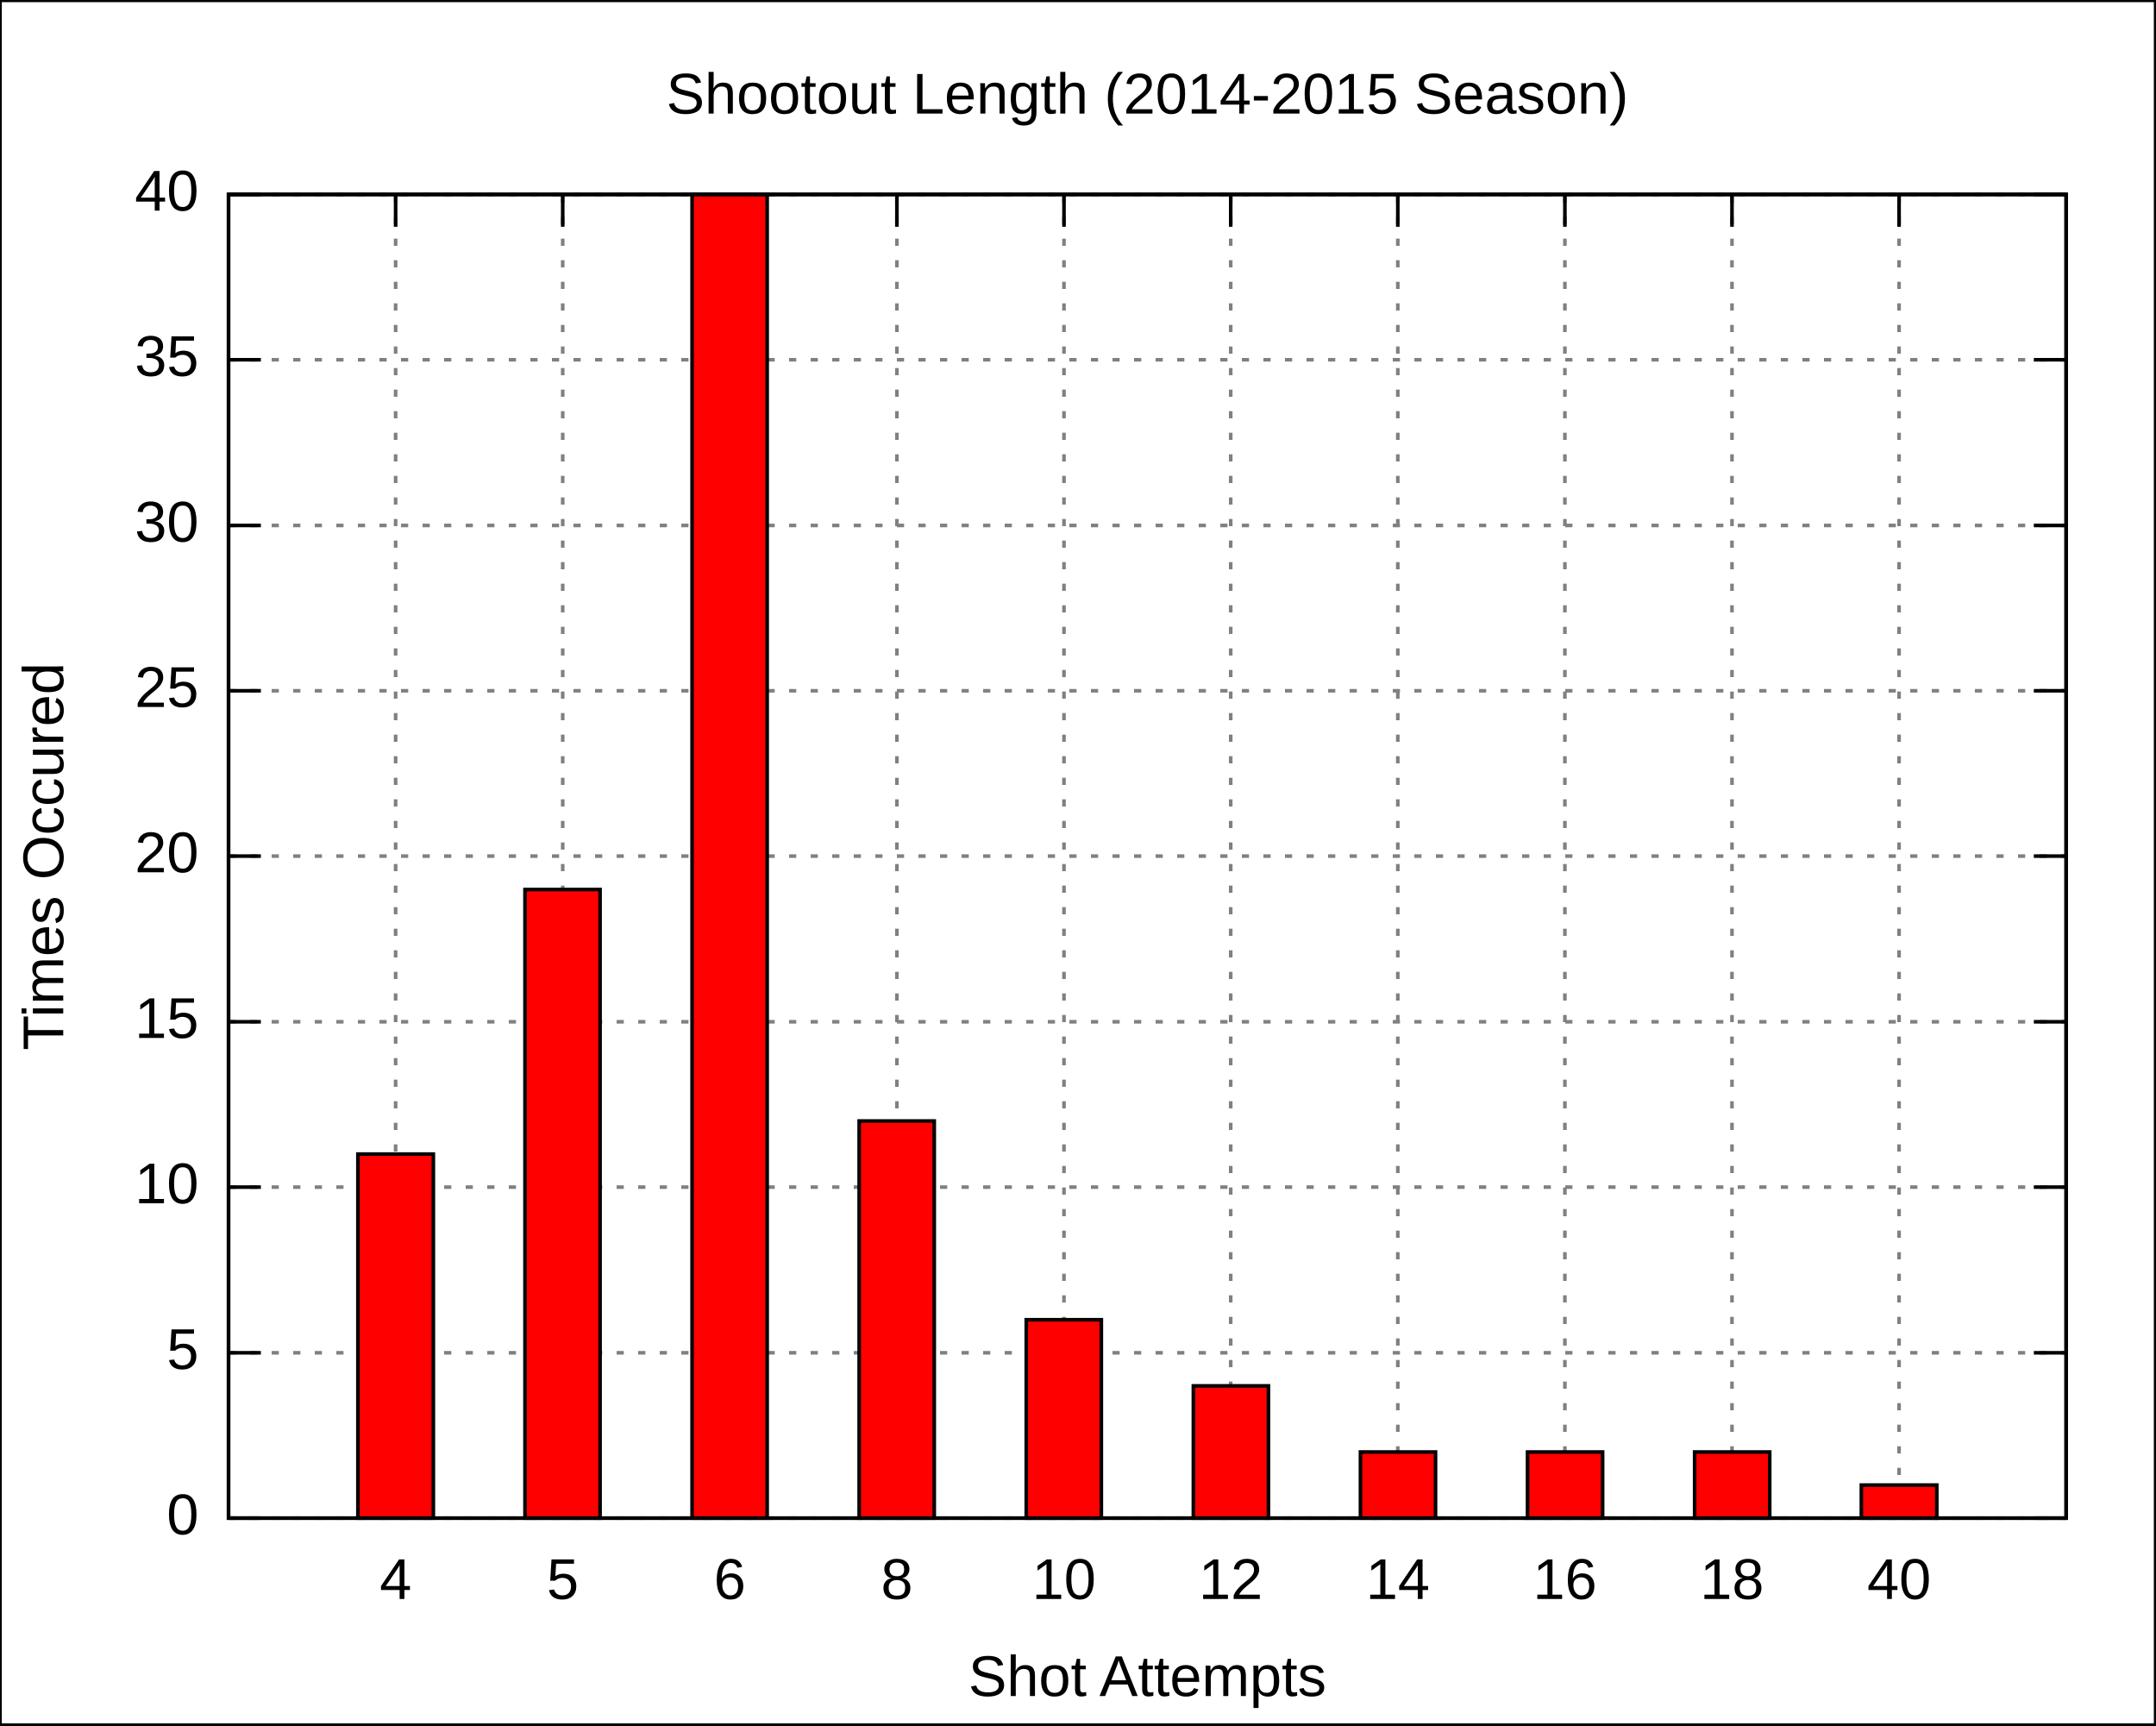
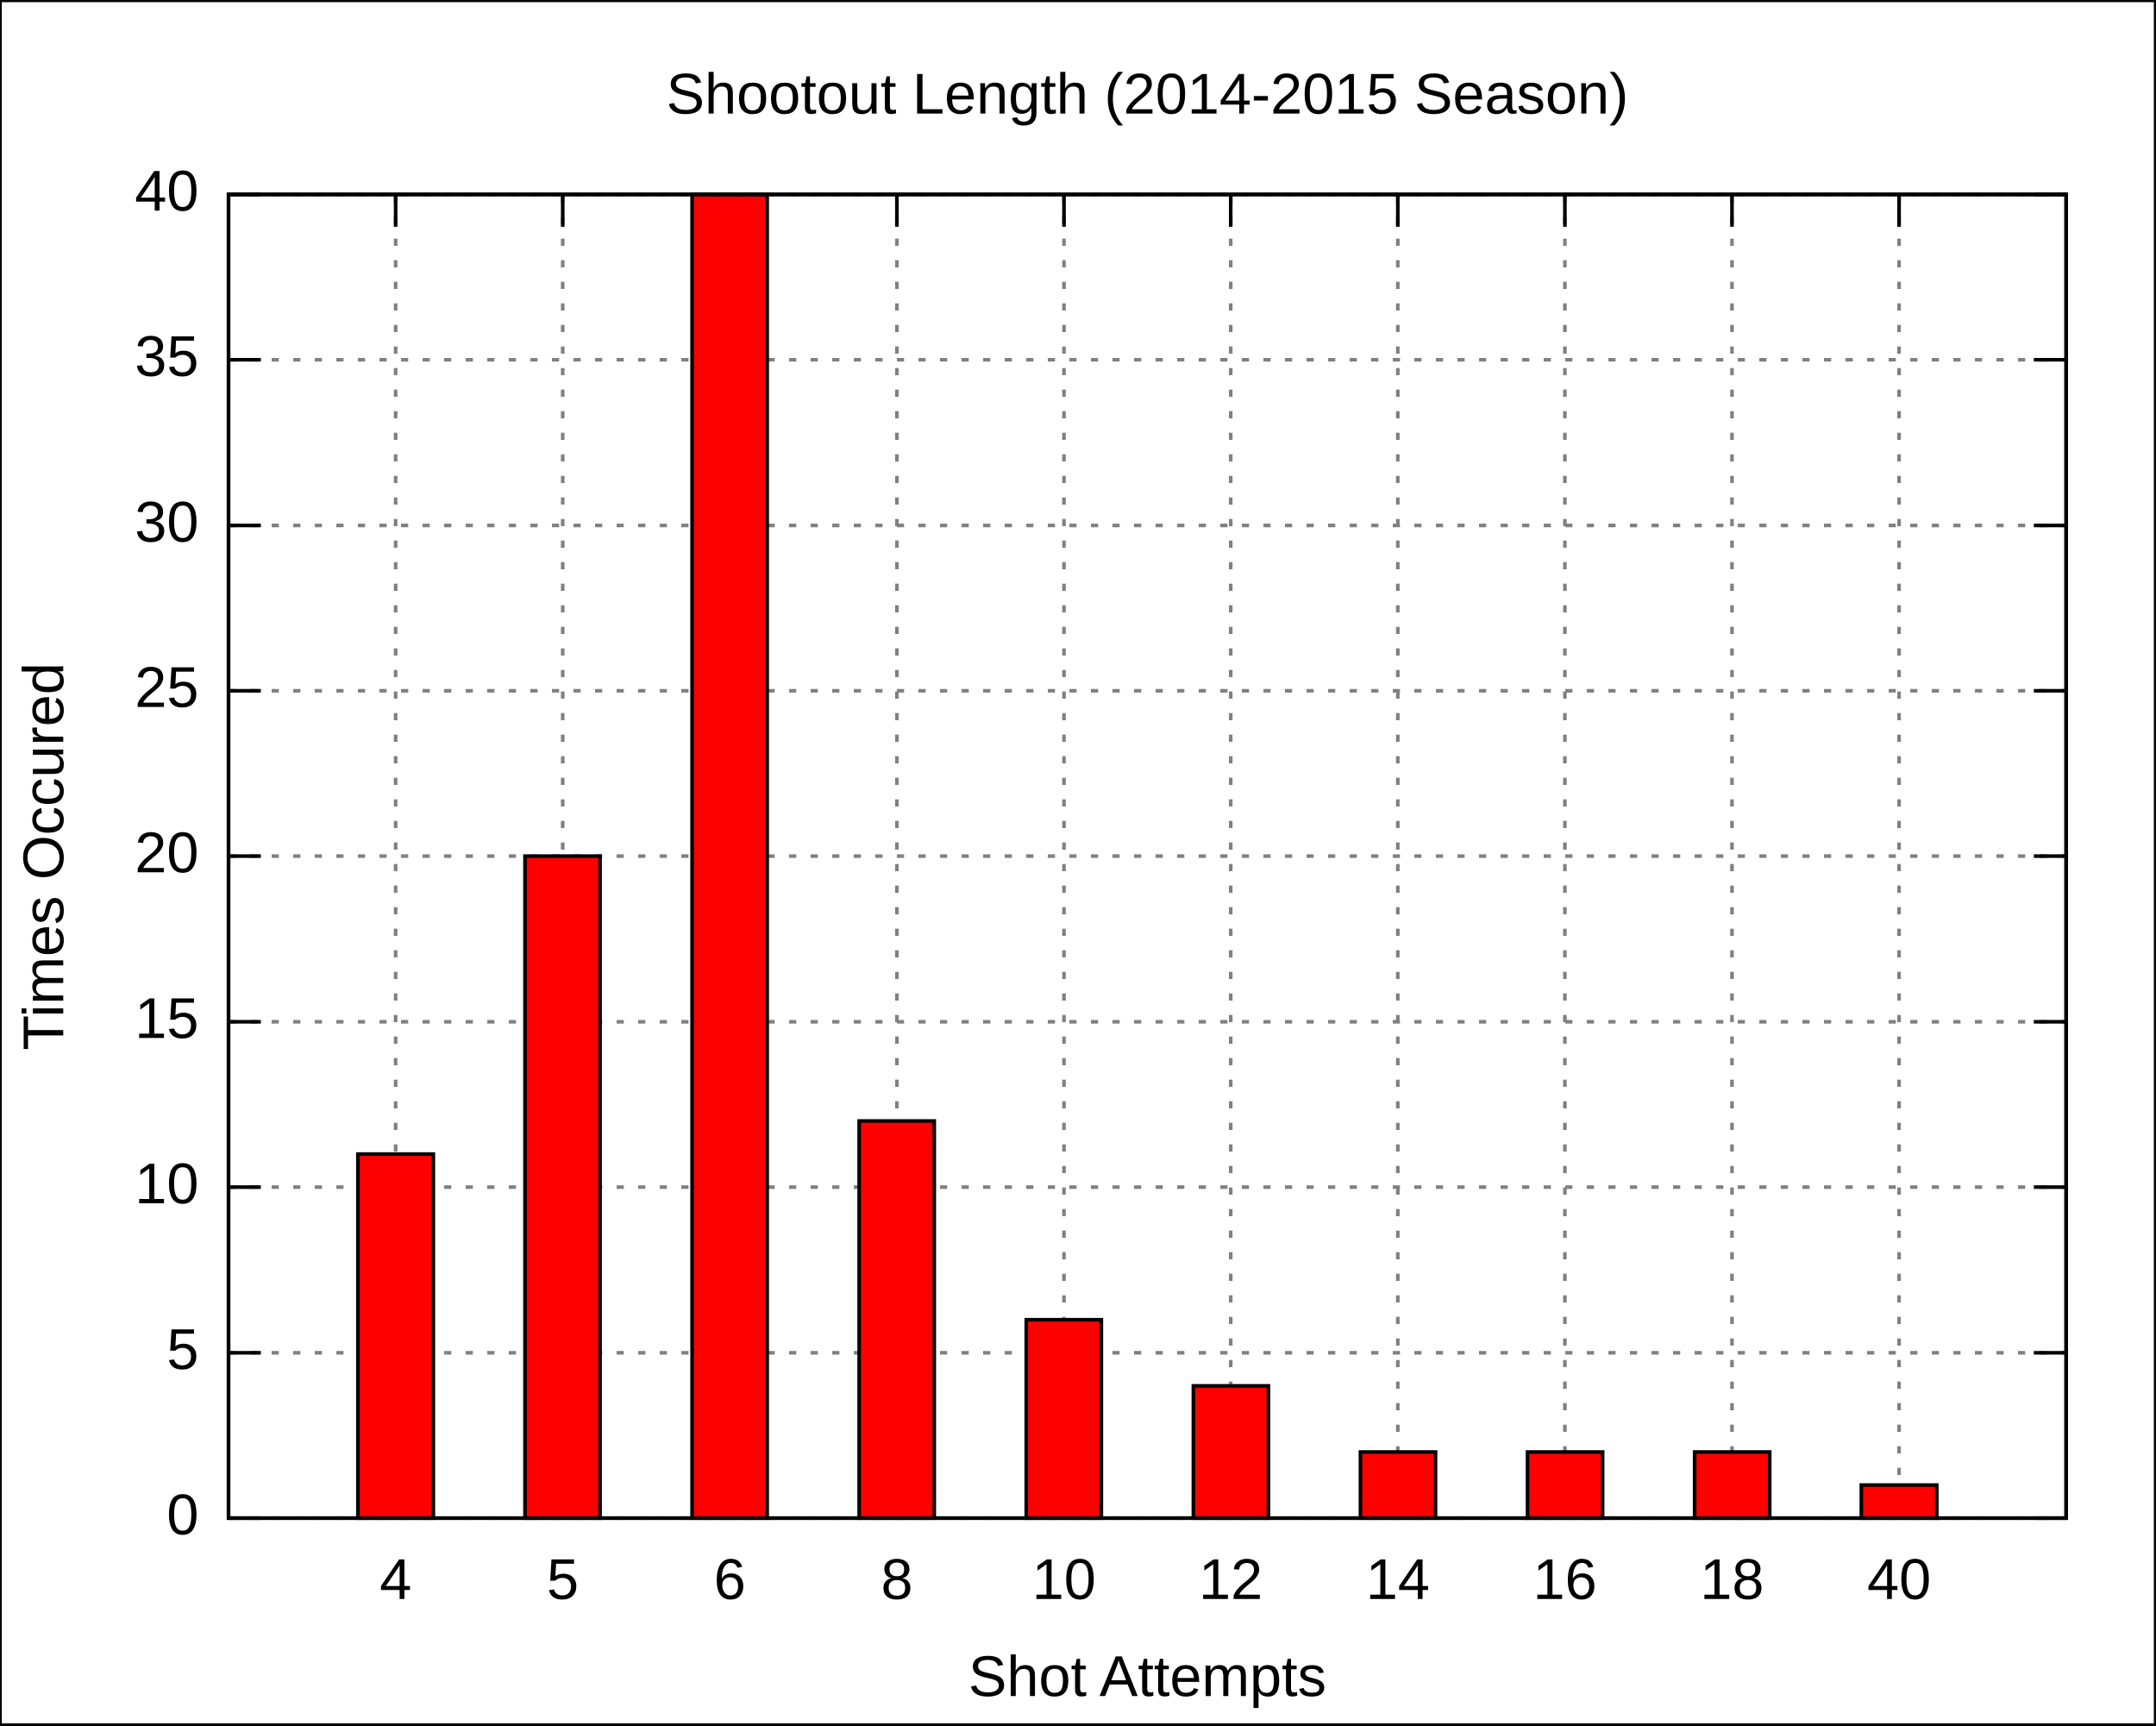
<svg xmlns="http://www.w3.org/2000/svg" xmlns:xlink="http://www.w3.org/1999/xlink" width="600" height="480" viewBox="0 0 600 480">
  <g id="gnuplot_canvas">
    <rect x="0" y="0" width="600" height="480" fill="none" />
    <defs>
      <circle id="gpDot" r="0.5" stroke-width="0.5" />
      <path id="gpPt0" stroke-width="0.222" stroke="currentColor" d="M-1,0 h2 M0,-1 v2" />
      <path id="gpPt1" stroke-width="0.222" stroke="currentColor" d="M-1,-1 L1,1 M1,-1 L-1,1" />
      <path id="gpPt2" stroke-width="0.222" stroke="currentColor" d="M-1,0 L1,0 M0,-1 L0,1 M-1,-1 L1,1 M-1,1 L1,-1" />
      <rect id="gpPt3" stroke-width="0.222" stroke="currentColor" x="-1" y="-1" width="2" height="2" />
      <rect id="gpPt4" stroke-width="0.222" stroke="currentColor" fill="currentColor" x="-1" y="-1" width="2" height="2" />
      <circle id="gpPt5" stroke-width="0.222" stroke="currentColor" cx="0" cy="0" r="1" />
      <use xlink:href="#gpPt5" id="gpPt6" fill="currentColor" stroke="none" />
      <path id="gpPt7" stroke-width="0.222" stroke="currentColor" d="M0,-1.33 L-1.33,0.67 L1.33,0.67 z" />
      <use xlink:href="#gpPt7" id="gpPt8" fill="currentColor" stroke="none" />
      <use xlink:href="#gpPt7" id="gpPt9" stroke="currentColor" transform="rotate(180)" />
      <use xlink:href="#gpPt9" id="gpPt10" fill="currentColor" stroke="none" />
      <use xlink:href="#gpPt3" id="gpPt11" stroke="currentColor" transform="rotate(45)" />
      <use xlink:href="#gpPt11" id="gpPt12" fill="currentColor" stroke="none" />
    </defs>
    <g style="fill:none; color:white; stroke:currentColor; stroke-width:1.00; stroke-linecap:butt; stroke-linejoin:miter">
</g>
    <g style="fill:none; color:black; stroke:currentColor; stroke-width:1.00; stroke-linecap:butt; stroke-linejoin:miter">
      <g style="stroke:none; shape-rendering:crispEdges">
        <polygon fill="rgb(255, 255, 255)" points="0.0,480.0 599.9,480.0 599.9,0.1 0.0,0.1 " />
      </g>
      <path stroke="black" d="M0.0,480.0 L0.0,0.1 L599.9,0.1 L599.9,480.0 L0.0,480.0  " />
    </g>
    <g style="fill:none; color:gray; stroke:currentColor; stroke-width:1.00; stroke-linecap:butt; stroke-linejoin:miter">
      <path stroke="gray" stroke-dasharray=" 2,4" class="gridline" d="M63.6,422.4 L575.0,422.4  " />
    </g>
    <g style="fill:none; color:black; stroke:currentColor; stroke-width:1.00; stroke-linecap:butt; stroke-linejoin:miter">
      <path stroke="black" d="M63.6,422.4 L72.6,422.4 M575.0,422.4 L566.0,422.4  " />
      <g transform="translate(55.3,426.9)" style="stroke:none; fill:black; font-family:Arial; font-size:12.00pt; text-anchor:end">
        <text> 0</text>
      </g>
    </g>
    <g style="fill:none; color:gray; stroke:currentColor; stroke-width:1.00; stroke-linecap:butt; stroke-linejoin:miter">
      <path stroke="gray" stroke-dasharray=" 2,4" class="gridline" d="M63.6,376.4 L575.0,376.4  " />
    </g>
    <g style="fill:none; color:black; stroke:currentColor; stroke-width:1.00; stroke-linecap:butt; stroke-linejoin:miter">
      <path stroke="black" d="M63.6,376.4 L72.6,376.4 M575.0,376.4 L566.0,376.4  " />
      <g transform="translate(55.3,380.9)" style="stroke:none; fill:black; font-family:Arial; font-size:12.00pt; text-anchor:end">
        <text> 5</text>
      </g>
    </g>
    <g style="fill:none; color:gray; stroke:currentColor; stroke-width:1.00; stroke-linecap:butt; stroke-linejoin:miter">
      <path stroke="gray" stroke-dasharray=" 2,4" class="gridline" d="M63.6,330.3 L575.0,330.3  " />
    </g>
    <g style="fill:none; color:black; stroke:currentColor; stroke-width:1.00; stroke-linecap:butt; stroke-linejoin:miter">
      <path stroke="black" d="M63.6,330.3 L72.6,330.3 M575.0,330.3 L566.0,330.3  " />
      <g transform="translate(55.3,334.8)" style="stroke:none; fill:black; font-family:Arial; font-size:12.00pt; text-anchor:end">
        <text> 10</text>
      </g>
    </g>
    <g style="fill:none; color:gray; stroke:currentColor; stroke-width:1.00; stroke-linecap:butt; stroke-linejoin:miter">
      <path stroke="gray" stroke-dasharray=" 2,4" class="gridline" d="M63.6,284.3 L575.0,284.3  " />
    </g>
    <g style="fill:none; color:black; stroke:currentColor; stroke-width:1.00; stroke-linecap:butt; stroke-linejoin:miter">
      <path stroke="black" d="M63.6,284.3 L72.6,284.3 M575.0,284.3 L566.0,284.3  " />
      <g transform="translate(55.3,288.8)" style="stroke:none; fill:black; font-family:Arial; font-size:12.00pt; text-anchor:end">
        <text> 15</text>
      </g>
    </g>
    <g style="fill:none; color:gray; stroke:currentColor; stroke-width:1.00; stroke-linecap:butt; stroke-linejoin:miter">
      <path stroke="gray" stroke-dasharray=" 2,4" class="gridline" d="M63.6,238.2 L575.0,238.2  " />
    </g>
    <g style="fill:none; color:black; stroke:currentColor; stroke-width:1.00; stroke-linecap:butt; stroke-linejoin:miter">
      <path stroke="black" d="M63.6,238.2 L72.6,238.2 M575.0,238.2 L566.0,238.2  " />
      <g transform="translate(55.3,242.7)" style="stroke:none; fill:black; font-family:Arial; font-size:12.00pt; text-anchor:end">
        <text> 20</text>
      </g>
    </g>
    <g style="fill:none; color:gray; stroke:currentColor; stroke-width:1.00; stroke-linecap:butt; stroke-linejoin:miter">
      <path stroke="gray" stroke-dasharray=" 2,4" class="gridline" d="M63.6,192.2 L575.0,192.2  " />
    </g>
    <g style="fill:none; color:black; stroke:currentColor; stroke-width:1.00; stroke-linecap:butt; stroke-linejoin:miter">
      <path stroke="black" d="M63.6,192.2 L72.6,192.2 M575.0,192.2 L566.0,192.2  " />
      <g transform="translate(55.3,196.7)" style="stroke:none; fill:black; font-family:Arial; font-size:12.00pt; text-anchor:end">
        <text> 25</text>
      </g>
    </g>
    <g style="fill:none; color:gray; stroke:currentColor; stroke-width:1.00; stroke-linecap:butt; stroke-linejoin:miter">
      <path stroke="gray" stroke-dasharray=" 2,4" class="gridline" d="M63.6,146.2 L575.0,146.2  " />
    </g>
    <g style="fill:none; color:black; stroke:currentColor; stroke-width:1.00; stroke-linecap:butt; stroke-linejoin:miter">
      <path stroke="black" d="M63.6,146.2 L72.6,146.2 M575.0,146.2 L566.0,146.2  " />
      <g transform="translate(55.3,150.7)" style="stroke:none; fill:black; font-family:Arial; font-size:12.00pt; text-anchor:end">
        <text> 30</text>
      </g>
    </g>
    <g style="fill:none; color:gray; stroke:currentColor; stroke-width:1.00; stroke-linecap:butt; stroke-linejoin:miter">
      <path stroke="gray" stroke-dasharray=" 2,4" class="gridline" d="M63.6,100.1 L575.0,100.1  " />
    </g>
    <g style="fill:none; color:black; stroke:currentColor; stroke-width:1.00; stroke-linecap:butt; stroke-linejoin:miter">
      <path stroke="black" d="M63.6,100.1 L72.6,100.1 M575.0,100.1 L566.0,100.1  " />
      <g transform="translate(55.3,104.6)" style="stroke:none; fill:black; font-family:Arial; font-size:12.00pt; text-anchor:end">
        <text> 35</text>
      </g>
    </g>
    <g style="fill:none; color:gray; stroke:currentColor; stroke-width:1.00; stroke-linecap:butt; stroke-linejoin:miter">
      <path stroke="gray" stroke-dasharray=" 2,4" class="gridline" d="M63.6,54.1 L575.0,54.1  " />
    </g>
    <g style="fill:none; color:black; stroke:currentColor; stroke-width:1.00; stroke-linecap:butt; stroke-linejoin:miter">
      <path stroke="black" d="M63.6,54.1 L72.6,54.1 M575.0,54.1 L566.0,54.1  " />
      <g transform="translate(55.3,58.6)" style="stroke:none; fill:black; font-family:Arial; font-size:12.00pt; text-anchor:end">
        <text> 40</text>
      </g>
    </g>
    <g style="fill:none; color:gray; stroke:currentColor; stroke-width:1.00; stroke-linecap:butt; stroke-linejoin:miter">
      <path stroke="gray" stroke-dasharray=" 2,4" class="gridline" d="M110.1,422.4 L110.1,54.1  " />
    </g>
    <g style="fill:none; color:black; stroke:currentColor; stroke-width:1.00; stroke-linecap:butt; stroke-linejoin:miter">
      <path stroke="black" d="M110.1,422.4 L110.1,413.4 M110.1,54.1 L110.1,63.1  " />
      <g transform="translate(110.1,444.9)" style="stroke:none; fill:black; font-family:Arial; font-size:12.00pt; text-anchor:middle">
        <text>4</text>
      </g>
    </g>
    <g style="fill:none; color:gray; stroke:currentColor; stroke-width:1.00; stroke-linecap:butt; stroke-linejoin:miter">
      <path stroke="gray" stroke-dasharray=" 2,4" class="gridline" d="M156.6,422.4 L156.6,54.1  " />
    </g>
    <g style="fill:none; color:black; stroke:currentColor; stroke-width:1.00; stroke-linecap:butt; stroke-linejoin:miter">
      <path stroke="black" d="M156.6,422.4 L156.6,413.4 M156.6,54.1 L156.6,63.1  " />
      <g transform="translate(156.6,444.9)" style="stroke:none; fill:black; font-family:Arial; font-size:12.00pt; text-anchor:middle">
        <text>5</text>
      </g>
    </g>
    <g style="fill:none; color:gray; stroke:currentColor; stroke-width:1.00; stroke-linecap:butt; stroke-linejoin:miter">
      <path stroke="gray" stroke-dasharray=" 2,4" class="gridline" d="M203.1,422.4 L203.1,54.1  " />
    </g>
    <g style="fill:none; color:black; stroke:currentColor; stroke-width:1.00; stroke-linecap:butt; stroke-linejoin:miter">
      <path stroke="black" d="M203.1,422.4 L203.1,413.4 M203.1,54.1 L203.1,63.1  " />
      <g transform="translate(203.1,444.9)" style="stroke:none; fill:black; font-family:Arial; font-size:12.00pt; text-anchor:middle">
        <text>6</text>
      </g>
    </g>
    <g style="fill:none; color:gray; stroke:currentColor; stroke-width:1.00; stroke-linecap:butt; stroke-linejoin:miter">
      <path stroke="gray" stroke-dasharray=" 2,4" class="gridline" d="M249.6,422.4 L249.6,54.1  " />
    </g>
    <g style="fill:none; color:black; stroke:currentColor; stroke-width:1.00; stroke-linecap:butt; stroke-linejoin:miter">
      <path stroke="black" d="M249.6,422.4 L249.6,413.4 M249.6,54.1 L249.6,63.1  " />
      <g transform="translate(249.6,444.9)" style="stroke:none; fill:black; font-family:Arial; font-size:12.00pt; text-anchor:middle">
        <text>8</text>
      </g>
    </g>
    <g style="fill:none; color:gray; stroke:currentColor; stroke-width:1.00; stroke-linecap:butt; stroke-linejoin:miter">
      <path stroke="gray" stroke-dasharray=" 2,4" class="gridline" d="M296.1,422.4 L296.1,54.1  " />
    </g>
    <g style="fill:none; color:black; stroke:currentColor; stroke-width:1.00; stroke-linecap:butt; stroke-linejoin:miter">
      <path stroke="black" d="M296.1,422.4 L296.1,413.4 M296.1,54.1 L296.1,63.1  " />
      <g transform="translate(296.1,444.9)" style="stroke:none; fill:black; font-family:Arial; font-size:12.00pt; text-anchor:middle">
        <text>10</text>
      </g>
    </g>
    <g style="fill:none; color:gray; stroke:currentColor; stroke-width:1.00; stroke-linecap:butt; stroke-linejoin:miter">
      <path stroke="gray" stroke-dasharray=" 2,4" class="gridline" d="M342.5,422.4 L342.5,54.1  " />
    </g>
    <g style="fill:none; color:black; stroke:currentColor; stroke-width:1.00; stroke-linecap:butt; stroke-linejoin:miter">
      <path stroke="black" d="M342.5,422.4 L342.5,413.4 M342.5,54.1 L342.5,63.1  " />
      <g transform="translate(342.5,444.9)" style="stroke:none; fill:black; font-family:Arial; font-size:12.00pt; text-anchor:middle">
        <text>12</text>
      </g>
    </g>
    <g style="fill:none; color:gray; stroke:currentColor; stroke-width:1.00; stroke-linecap:butt; stroke-linejoin:miter">
      <path stroke="gray" stroke-dasharray=" 2,4" class="gridline" d="M389.0,422.4 L389.0,54.1  " />
    </g>
    <g style="fill:none; color:black; stroke:currentColor; stroke-width:1.00; stroke-linecap:butt; stroke-linejoin:miter">
      <path stroke="black" d="M389.0,422.4 L389.0,413.4 M389.0,54.1 L389.0,63.1  " />
      <g transform="translate(389.0,444.9)" style="stroke:none; fill:black; font-family:Arial; font-size:12.00pt; text-anchor:middle">
        <text>14</text>
      </g>
    </g>
    <g style="fill:none; color:gray; stroke:currentColor; stroke-width:1.00; stroke-linecap:butt; stroke-linejoin:miter">
      <path stroke="gray" stroke-dasharray=" 2,4" class="gridline" d="M435.5,422.4 L435.5,54.1  " />
    </g>
    <g style="fill:none; color:black; stroke:currentColor; stroke-width:1.00; stroke-linecap:butt; stroke-linejoin:miter">
      <path stroke="black" d="M435.5,422.4 L435.5,413.4 M435.5,54.1 L435.5,63.1  " />
      <g transform="translate(435.5,444.9)" style="stroke:none; fill:black; font-family:Arial; font-size:12.00pt; text-anchor:middle">
        <text>16</text>
      </g>
    </g>
    <g style="fill:none; color:gray; stroke:currentColor; stroke-width:1.00; stroke-linecap:butt; stroke-linejoin:miter">
      <path stroke="gray" stroke-dasharray=" 2,4" class="gridline" d="M482.0,422.4 L482.0,54.1  " />
    </g>
    <g style="fill:none; color:black; stroke:currentColor; stroke-width:1.00; stroke-linecap:butt; stroke-linejoin:miter">
      <path stroke="black" d="M482.0,422.4 L482.0,413.4 M482.0,54.1 L482.0,63.1  " />
      <g transform="translate(482.0,444.9)" style="stroke:none; fill:black; font-family:Arial; font-size:12.00pt; text-anchor:middle">
        <text>18</text>
      </g>
    </g>
    <g style="fill:none; color:gray; stroke:currentColor; stroke-width:1.00; stroke-linecap:butt; stroke-linejoin:miter">
      <path stroke="gray" stroke-dasharray=" 2,4" class="gridline" d="M528.5,422.4 L528.5,54.1  " />
    </g>
    <g style="fill:none; color:black; stroke:currentColor; stroke-width:1.00; stroke-linecap:butt; stroke-linejoin:miter">
      <path stroke="black" d="M528.5,422.4 L528.5,413.4 M528.5,54.1 L528.5,63.1  " />
      <g transform="translate(528.5,444.9)" style="stroke:none; fill:black; font-family:Arial; font-size:12.00pt; text-anchor:middle">
        <text>40</text>
      </g>
      <path stroke="black" d="M63.6,54.1 L63.6,422.4 L575.0,422.4 L575.0,54.1 L63.6,54.1 Z  " />
      <g transform="translate(17.6,238.3) rotate(270)" style="stroke:none; fill:black; font-family:Arial; font-size:12.00pt; text-anchor:middle">
        <text>Times Occured</text>
      </g>
      <g transform="translate(319.3,471.9)" style="stroke:none; fill:black; font-family:Arial; font-size:12.00pt; text-anchor:middle">
        <text>Shot Attempts</text>
      </g>
      <g transform="translate(319.3,31.6)" style="stroke:none; fill:black; font-family:Arial; font-size:12.00pt; text-anchor:middle">
        <text>Shootout Length (2014-2015 Season)</text>
      </g>
    </g>
    <g id="gnuplot_plot_1">
      <g style="fill:none; color:red; stroke:currentColor; stroke-width:1.00; stroke-linecap:butt; stroke-linejoin:miter">
        <g style="stroke:none; shape-rendering:crispEdges">
          <polygon fill="red" points="99.6,422.4 120.7,422.4 120.7,321.0 99.6,321.0 " />
        </g>
        <path stroke="black" d="M99.6,422.4 L99.6,321.1 L120.6,321.1 L120.6,422.4 L99.6,422.4 Z  " />
        <g style="stroke:none; shape-rendering:crispEdges">
-           <polygon fill="currentColor" points="146.1,422.4 167.1,422.4 167.1,247.4 146.1,247.4 " />
-         </g>
-         <path stroke="black" d="M146.1,422.4 L146.1,247.5 L167.0,247.5 L167.0,422.4 L146.1,422.4 Z  " />
+           <polygon fill="currentColor" points="146.1,422.4 167.1,422.4 167.1,238.1 146.1,238.1 " />
+         </g>
+         <path stroke="black" d="M146.1,422.4 L146.1,238.2 L167.0,238.2 L167.0,422.4 L146.1,422.4 Z  " />
        <g style="stroke:none; shape-rendering:crispEdges">
          <polygon fill="currentColor" points="192.6,422.4 213.6,422.4 213.6,54.0 192.6,54.0 " />
        </g>
        <path stroke="black" d="M192.6,422.4 L192.6,54.1 L213.5,54.1 L213.5,422.4 L192.6,422.4 Z  " />
        <g style="stroke:none; shape-rendering:crispEdges">
          <polygon fill="currentColor" points="239.1,422.4 260.1,422.4 260.1,311.8 239.1,311.8 " />
        </g>
        <path stroke="black" d="M239.1,422.4 L239.1,311.9 L260.0,311.9 L260.0,422.4 L239.1,422.4 Z  " />
        <g style="stroke:none; shape-rendering:crispEdges">
          <polygon fill="currentColor" points="285.6,422.4 306.6,422.4 306.6,367.1 285.6,367.1 " />
        </g>
        <path stroke="black" d="M285.6,422.4 L285.6,367.2 L306.5,367.2 L306.5,422.4 L285.6,422.4 Z  " />
        <g style="stroke:none; shape-rendering:crispEdges">
          <polygon fill="currentColor" points="332.1,422.4 353.1,422.4 353.1,385.5 332.1,385.5 " />
        </g>
        <path stroke="black" d="M332.1,422.4 L332.1,385.6 L353.0,385.6 L353.0,422.4 L332.1,422.4 Z  " />
        <g style="stroke:none; shape-rendering:crispEdges">
          <polygon fill="currentColor" points="378.6,422.4 399.6,422.4 399.6,403.9 378.6,403.9 " />
        </g>
        <path stroke="black" d="M378.6,422.4 L378.6,404.0 L399.5,404.0 L399.5,422.4 L378.6,422.4 Z  " />
        <g style="stroke:none; shape-rendering:crispEdges">
          <polygon fill="currentColor" points="425.1,422.4 446.1,422.4 446.1,403.9 425.1,403.9 " />
        </g>
        <path stroke="black" d="M425.1,422.4 L425.1,404.0 L446.0,404.0 L446.0,422.4 L425.1,422.4 Z  " />
        <g style="stroke:none; shape-rendering:crispEdges">
          <polygon fill="currentColor" points="471.6,422.4 492.6,422.4 492.6,403.9 471.6,403.9 " />
        </g>
        <path stroke="black" d="M471.6,422.4 L471.6,404.0 L492.5,404.0 L492.5,422.4 L471.6,422.4 Z  " />
        <g style="stroke:none; shape-rendering:crispEdges">
          <polygon fill="currentColor" points="518.0,422.4 539.1,422.4 539.1,413.1 518.0,413.1 " />
        </g>
        <path stroke="black" d="M518.0,422.4 L518.0,413.2 L539.0,413.2 L539.0,422.4 L518.0,422.4 Z  " />
      </g>
    </g>
    <g style="fill:none; color:black; stroke:currentColor; stroke-width:1.00; stroke-linecap:butt; stroke-linejoin:miter">
      <path stroke="black" d="M63.6,54.1 L63.6,422.4 L575.0,422.4 L575.0,54.1 L63.6,54.1 Z  " />
    </g>
  </g>
</svg>
